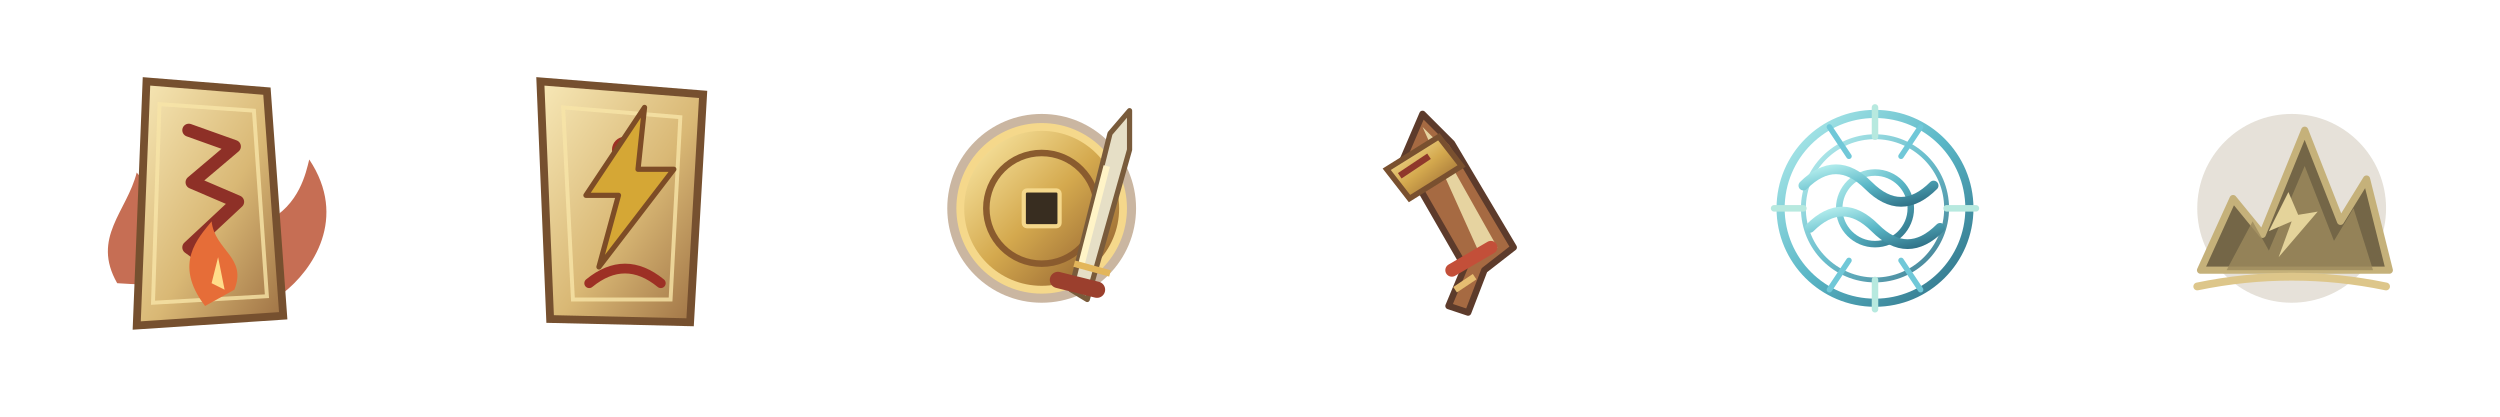
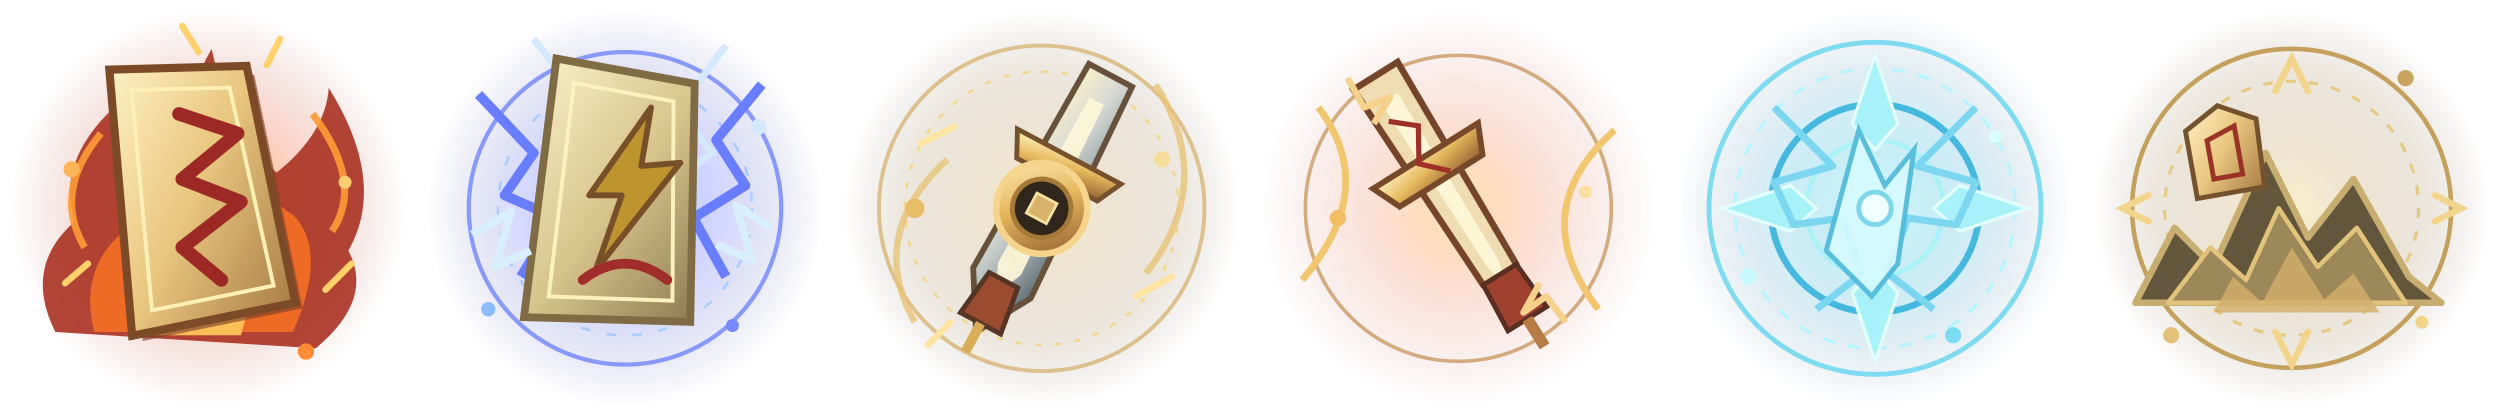
<svg xmlns="http://www.w3.org/2000/svg" width="768" height="128" viewBox="0 0 768 128">
  <defs>
+     <radialGradient id="fireAura">
+       <stop stop-color="#ffb43b" stop-opacity=".6" />
+       <stop offset=".55" stop-color="#e94d1c" stop-opacity=".22" />
+       <stop offset="1" stop-color="#8b1c16" stop-opacity="0" />
+     </radialGradient>
    <linearGradient id="paper" x1="0" y1="0" x2="1" y2="1">
-       <stop offset="0" stop-color="#f7e8b7" />
-       <stop offset="0.55" stop-color="#d9b875" />
-       <stop offset="1" stop-color="#9d7043" />
+       <stop stop-color="#fff3c9" />
+       <stop offset=".48" stop-color="#e8c77e" />
+       <stop offset="1" stop-color="#a77a43" />
    </linearGradient>
    <linearGradient id="gold" x1="0" y1="0" x2="1" y2="1">
-       <stop offset="0" stop-color="#fff0b0" />
-       <stop offset="0.5" stop-color="#d4a94e" />
-       <stop offset="1" stop-color="#87552b" />
+       <stop stop-color="#fff2bd" />
+       <stop offset=".45" stop-color="#e5b85d" />
+       <stop offset="1" stop-color="#8a552b" />
    </linearGradient>
-     <linearGradient id="blue" x1="0" y1="0" x2="1" y2="1">
-       <stop offset="0" stop-color="#b8f0ef" />
-       <stop offset="0.5" stop-color="#5ab7c7" />
-       <stop offset="1" stop-color="#2d6d83" />
+     <linearGradient id="bluePaper" x1="0" y1="0" x2="1" y2="1">
+       <stop stop-color="#f8edc7" />
+       <stop offset=".5" stop-color="#d8c58c" />
+       <stop offset="1" stop-color="#8d7952" />
    </linearGradient>
+     <linearGradient id="steel" x1="0" y1="0" x2="1" y2="1">
+       <stop stop-color="#fff4c8" />
+       <stop offset=".35" stop-color="#d7d9d3" />
+       <stop offset=".65" stop-color="#9caaad" />
+       <stop offset="1" stop-color="#4d5b63" />
+     </linearGradient>
+     <radialGradient id="thunderAura">
+       <stop stop-color="#7bbaff" stop-opacity=".55" />
+       <stop offset=".5" stop-color="#4d5cff" stop-opacity=".24" />
+       <stop offset="1" stop-color="#171e73" stop-opacity="0" />
+     </radialGradient>
+     <radialGradient id="waterAura">
+       <stop stop-color="#9ef5ff" stop-opacity=".5" />
+       <stop offset=".55" stop-color="#2ca5d2" stop-opacity=".2" />
+       <stop offset="1" stop-color="#143e6c" stop-opacity="0" />
+     </radialGradient>
+     <radialGradient id="earthAura">
+       <stop stop-color="#f8d98b" stop-opacity=".4" />
+       <stop offset=".7" stop-color="#8f6832" stop-opacity=".16" />
+       <stop offset="1" stop-color="#4c3521" stop-opacity="0" />
+     </radialGradient>
  </defs>
  <g transform="translate(64 64)">
-     <path d="M-28 23 C-36 9 -25 1 -22 -11 C-16 -4 -13 0 -14 8 C-5 -4 -7 -17 4 -31 C8 -16 21 -10 18 4 C28 -1 30 -11 31 -15 C43 3 32 19 23 26 Z" fill="#b94e2e" opacity=".82" />
-     <path d="M-19 -39 L18 -36 L23 33 L-22 36 Z" fill="url(#paper)" stroke="#76502f" stroke-width="2.4" />
-     <path d="M-15 -32 L14 -30 L18 27 L-17 29 Z" fill="none" stroke="#f8e5a8" stroke-width="1.2" opacity=".8" />
-     <path d="M-6 -24 L8 -19 L-5 -8 L9 -2 L-6 12 L5 20" fill="none" stroke="#8e3027" stroke-width="4" stroke-linecap="round" stroke-linejoin="round" />
-     <path d="M-1 30 C-11 17 -3 9 1 4 C2 13 12 15 8 25 Z" fill="#e66d38" />
-     <path d="M1 23 L3 15 L5 25 Z" fill="#ffdc8a" />
+     <circle r="61" fill="url(#fireAura)" />
+     <path d="M-47 38 Q-57 18 -41 4 Q-47 -14 -29 -31 Q-26 -8 -16 -3 Q-12 -25 1 -49 Q7 -22 21 -11 Q36 -23 37 -37 Q55 -8 43 13 Q51 28 33 43Z" fill="#a82d1e" opacity=".88" />
+     <path d="M-35 38 Q-40 19 -26 7 Q-28 -5 -16 -20 Q-13 -2 -4 2 Q2 -20 10 -30 Q11 -7 26 2 Q37 13 26 38Z" fill="#ef6a25" />
+     <path d="M-23 39 Q-24 21 -13 12 Q-13 0 -4 -10 Q1 6 9 12 Q16 20 10 39Z" fill="#ffbf58" />
+     <path d="M-20 -43 L19 -39 L25 34 L-25 38Z" fill="#7e4026" opacity=".65" transform="rotate(-7)" />
+     <path d="M-25 -46 L17 -42 L23 32 L-28 36Z" fill="url(#paper)" stroke="#7d4a28" stroke-width="2.5" transform="rotate(-7)" />
+     <path d="M-19 -39 L11 -36 L17 26 L-21 29Z" fill="none" stroke="#fff0b6" stroke-width="1.2" transform="rotate(-7)" />
+     <path d="M-9 -29 L9 -23 L-8 -9 L10 -2 L-8 12 L4 22" fill="none" stroke="#9d2927" stroke-width="4.2" stroke-linecap="round" stroke-linejoin="round" />
+     <path d="M-33 -23 Q-48 -5 -38 12 M32 -29 Q48 -8 38 7" fill="none" stroke="#ff9b35" stroke-width="2.2" opacity=".9" />
+     <path d="M-44 23 L-37 17 M36 25 L44 17 M-8 -56 L-3 -48 M22 -52 L18 -44" stroke="#ffd16a" stroke-width="2" stroke-linecap="round" />
+     <circle cx="-42" cy="-12" r="2.5" fill="#ffb65a" />
+     <circle cx="42" cy="-8" r="2" fill="#ffce70" />
+     <circle cx="30" cy="44" r="2.5" fill="#ff8b35" />
  </g>
  <g transform="translate(192 64)">
-     <path d="M-26 -39 L24 -35 L20 35 L-23 34 Z" fill="url(#paper)" stroke="#76502f" stroke-width="2.4" />
-     <path d="M-19 -31 L17 -28 L14 28 L-16 28 Z" fill="none" stroke="#f8e5a8" stroke-width="1.2" opacity=".8" />
-     <circle cx="0" cy="-18" r="4" fill="#9d3025" />
-     <path d="M6 -31 L-12 -4 L-2 -4 L-8 18 L15 -12 L4 -12 Z" fill="#d5a735" stroke="#7d4c26" stroke-width="1.6" stroke-linejoin="round" />
-     <path d="M-11 23 Q0 14 11 23" fill="none" stroke="#9d3025" stroke-width="3" stroke-linecap="round" />
+     <circle r="61" fill="url(#thunderAura)" />
+     <circle r="48" fill="none" stroke="#536dff" stroke-width="1.3" opacity=".65" />
+     <circle r="39" fill="none" stroke="#9bc7ff" stroke-width=".8" stroke-dasharray="3 5" opacity=".8" />
+     <path d="M-45 -35 L-28 -17 L-37 -4 L-21 3 L-32 21 M42 -38 L28 -21 L37 -7 L21 3 L31 21" fill="none" stroke="#687dff" stroke-width="3" stroke-linejoin="round" />
+     <path d="M-28 -52 L-14 -34 L-25 -20 L-11 -12 L-18 4 M31 -50 L16 -30 L27 -17 L12 -7 L18 9" fill="none" stroke="#d4e8ff" stroke-width="2.2" stroke-linejoin="round" />
+     <path d="M-25 -44 L18 -40 L23 33 L-28 36Z" fill="url(#bluePaper)" stroke="#806b45" stroke-width="2.4" transform="rotate(5)" />
+     <path d="M-19 -37 L12 -34 L17 27 L-21 29Z" fill="none" stroke="#fff1bf" stroke-width="1.2" transform="rotate(5)" />
+     <path d="M8 -31 L-11 -4 L-1 -4 L-9 19 L17 -14 L5 -13Z" fill="#bd942e" stroke="#77502a" stroke-width="1.8" stroke-linejoin="round" />
+     <path d="M-13 22 Q0 12 13 22" fill="none" stroke="#a12c2c" stroke-width="3" stroke-linecap="round" />
+     <path d="M-47 8 L-35 1 L-40 18 L-29 13 M45 6 L34 -1 L39 16 L28 11" fill="none" stroke="#d8efff" stroke-width="2.4" stroke-linejoin="round" />
+     <circle cx="-42" cy="31" r="2.2" fill="#8bbcff" />
+     <circle cx="41" cy="-25" r="2.5" fill="#d4e9ff" />
+     <circle cx="33" cy="36" r="2" fill="#7788ff" />
  </g>
  <g transform="translate(320 64)">
-     <circle cx="0" cy="0" r="29" fill="#8a5d2f" opacity=".45" />
-     <circle cx="0" cy="0" r="25" fill="url(#gold)" stroke="#f5d88b" stroke-width="2.4" />
-     <circle cx="0" cy="0" r="17" fill="none" stroke="#8a5b2e" stroke-width="2" />
-     <rect x="-5.5" y="-5.5" width="11" height="11" rx="1" fill="#382d20" stroke="#f5d88b" stroke-width="1.3" />
-     <path d="M9 25 L21 -23 L27 -30 L27 -18 L14 28 Z" fill="#e6dfc6" stroke="#795b3b" stroke-width="1.6" stroke-linejoin="round" />
-     <path d="M12 18 L20 -13" stroke="#fff4c7" stroke-width="2" />
-     <path d="M5 22 L17 25" stroke="#9b3f2d" stroke-width="5" stroke-linecap="round" />
-     <path d="M10 17 L21 20" stroke="#e3b65b" stroke-width="2" />
+     <circle r="61" fill="url(#earthAura)" />
+     <circle r="50" fill="none" stroke="#d3a85a" stroke-width="1.2" opacity=".65" />
+     <circle r="42" fill="none" stroke="#f2d88e" stroke-width=".8" stroke-dasharray="2 4" />
+     <path d="M-39 35 Q-54 8 -29 -15 M35 -38 Q54 -8 32 20" fill="none" stroke="#e7c477" stroke-width="2" opacity=".8" />
+     <g transform="rotate(28)">
+       <path d="M-8 -46 L7 -46 L10 26 L0 43 L-10 26Z" fill="url(#steel)" stroke="#67513a" stroke-width="1.8" />
+       <path d="M-3 -37 L2 -37 L4 21 L0 30 L-4 21Z" fill="#fff8d9" opacity=".9" />
+       <path d="M-18 -18 L18 -18 L14 -10 L-14 -10Z" fill="url(#gold)" stroke="#75512d" stroke-width="1.5" />
+       <path d="M-5 25 L5 25 L7 40 L-7 40Z" fill="#9c4b31" stroke="#553523" stroke-width="1.5" />
+       <path d="M0 40 L0 50" stroke="#d8ae59" stroke-width="3" />
+       <circle cx="0" cy="0" r="14" fill="url(#gold)" stroke="#f5d58b" stroke-width="2" />
+       <circle cx="0" cy="0" r="9" fill="#30261b" stroke="#a57937" stroke-width="1.5" />
+       <rect x="-3.5" y="-3.5" width="7" height="7" fill="#d9b36a" stroke="#f7e5a5" stroke-width=".8" />
+     </g>
+     <path d="M-37 -20 L-27 -25 M29 27 L40 21 M-35 42 L-28 35" stroke="#ffe3a0" stroke-width="2" stroke-linecap="round" />
+     <circle cx="-39" cy="0" r="3" fill="#e7be67" />
+     <circle cx="37" cy="-15" r="2.5" fill="#f5dc9a" />
  </g>
  <g transform="translate(448 64)">
-     <path d="M-3 30 L2 18 L-17 -15 L-11 -29 L-2 -20 L17 12 L8 19 L3 32 Z" fill="#a66a42" stroke="#5d3b2b" stroke-width="2" stroke-linejoin="round" />
-     <path d="M-11 -25 L-6 -20 L12 12 L7 15 Z" fill="#e6d3a0" />
-     <path d="M-22 -12 L-6 -22 L1 -13 L-15 -3 Z" fill="url(#gold)" stroke="#79502f" stroke-width="1.7" />
-     <path d="M-18 -10 L-9 -16" stroke="#8f382b" stroke-width="2" />
-     <path d="M-2 19 L10 12" stroke="#c34f39" stroke-width="4" stroke-linecap="round" />
-     <path d="M-1 25 L5 21" stroke="#e6bd71" stroke-width="2" />
+     <circle r="61" fill="url(#fireAura)" opacity=".65" />
+     <circle r="47" fill="none" stroke="#c48c4d" stroke-width="1.1" opacity=".7" />
+     <path d="M-48 22 Q-24 -6 -43 -31 M48 -24 Q20 1 43 31" fill="none" stroke="#f1c66d" stroke-width="2.1" />
+     <g transform="rotate(-32)">
+       <path d="M-8 -48 L8 -48 L6 24 L0 37 L-6 24Z" fill="#f0dcb2" stroke="#74452a" stroke-width="2" />
+       <path d="M-3 -40 L3 -40 L2 20 L0 28 L-2 20Z" fill="#fff6d8" />
+       <path d="M-19 -19 L19 -19 L15 -10 L-15 -10Z" fill="url(#gold)" stroke="#78482a" stroke-width="1.8" />
+       <path d="M-6 24 L6 24 L7 40 L-7 40Z" fill="#9e422f" stroke="#5a2e22" stroke-width="1.5" />
+       <path d="M0 40 L0 50" stroke="#b77b45" stroke-width="3.5" />
+       <path d="M-4 -34 L3 -28 L-3 -18 L4 -11" fill="none" stroke="#9e3028" stroke-width="1.6" />
+     </g>
+     <path d="M-34 -40 L-29 -31 L-21 -34 L-26 -26 M33 35 L27 27 L20 32 L25 23" fill="none" stroke="#f5d18a" stroke-width="2" stroke-linejoin="round" />
+     <circle cx="-37" cy="3" r="2.5" fill="#f2bc63" />
+     <circle cx="39" cy="-5" r="2" fill="#f8dfa1" />
  </g>
-   <g transform="translate(576 64)" fill="none" stroke="url(#blue)" stroke-linecap="round">
-     <circle r="29" stroke-width="2.5" />
-     <circle r="22" stroke-width="1.5" opacity=".9" />
-     <circle r="11" stroke-width="2" />
-     <path d="M-22 -7 Q-12 -17 -2 -7 T18 -7" stroke-width="3" />
-     <path d="M-20 6 Q-10 -4 0 6 T20 6" stroke-width="3" />
-     <path d="M0 -31 L0 -22 M0 22 L0 31 M-31 0 L-22 0 M22 0 L31 0" stroke="#b7e9df" stroke-width="2" />
-     <path d="M-14 -25 L-8 -16 M14 -25 L8 -16 M-14 25 L-8 16 M14 25 L8 16" stroke="#70c8d8" stroke-width="1.7" />
+   <g transform="translate(576 64)">
+     <circle r="61" fill="url(#waterAura)" />
+     <circle r="51" fill="none" stroke="#63d5f0" stroke-width="1.5" opacity=".8" />
+     <circle r="43" fill="none" stroke="#b6f5ff" stroke-width="1" stroke-dasharray="4 4" />
+     <circle r="32" fill="none" stroke="#44b8df" stroke-width="2" />
+     <circle r="21" fill="none" stroke="#a9f2f7" stroke-width="1.5" />
+     <path d="M0 -47 L7 -26 L0 -18 L-7 -26Z M47 0 L26 7 L18 0 L26 -7Z M0 47 L-7 26 L0 18 L7 26Z M-47 0 L-26 -7 L-18 0 L-26 7Z" fill="#a7f1f8" stroke="#e3ffff" stroke-width="1" />
+     <path d="M-31 -31 L-13 -13 L-31 -8 L-25 5 L-10 3 L-4 20 L-18 31 M31 -31 L13 -13 L31 -8 L25 5 L10 3 L4 20 L18 31" fill="none" stroke="#7bd7f0" stroke-width="2.2" stroke-linejoin="round" />
+     <path d="M-15 13 L-5 -24 L3 -7 L12 -18 L7 17 L-1 27Z" fill="#d6faff" stroke="#4db9d9" stroke-width="1.5" opacity=".9" />
+     <circle r="5" fill="#f0ffff" stroke="#7dd7eb" stroke-width="1.5" />
+     <circle cx="-39" cy="21" r="2.5" fill="#c8f9ff" />
+     <circle cx="37" cy="-22" r="2" fill="#d9ffff" />
+     <circle cx="24" cy="39" r="2.5" fill="#7adbf3" />
  </g>
  <g transform="translate(704 64)">
-     <circle r="29" fill="#8b7750" opacity=".22" />
-     <path d="M-28 19 L-18 -3 L-9 8 L4 -24 L15 4 L23 -9 L30 19 Z" fill="#746647" stroke="#c5b17a" stroke-width="2.2" stroke-linejoin="round" />
-     <path d="M-20 19 L-12 4 L-7 13 L4 -13 L13 10 L19 0 L25 19 Z" fill="#9c8a5d" opacity=".8" />
-     <path d="M-29 24 Q0 18 29 24" fill="none" stroke="#ddc68a" stroke-width="2.4" stroke-linecap="round" />
-     <path d="M-1 -5 L-7 7 L0 4 L-4 15 L8 1 L2 2 Z" fill="#e4d39a" />
+     <circle r="61" fill="url(#earthAura)" />
+     <circle r="49" fill="none" stroke="#c5a05d" stroke-width="1.4" />
+     <circle r="39" fill="none" stroke="#e4ca84" stroke-width="1" stroke-dasharray="3 4" />
+     <path d="M-48 29 L-36 6 L-24 18 L-8 -17 L5 9 L19 -9 L36 21 L46 29Z" fill="#63563c" stroke="#c8ad70" stroke-width="2" stroke-linejoin="round" />
+     <path d="M-38 29 L-25 12 L-14 22 L-4 0 L8 18 L20 6 L35 29Z" fill="#9d8859" stroke="#e0c47c" stroke-width="1.4" stroke-linejoin="round" />
+     <path d="M-24 32 L-18 21 L-9 29 L0 12 L10 28 L19 20 L27 32Z" fill="#d2b06a" opacity=".8" />
+     <path d="M-28 -29 L-17 -35 L-6 -29 L-7 -8 L-28 -8Z" fill="url(#paper)" stroke="#74522d" stroke-width="1.5" transform="rotate(-10)" />
+     <path d="M-22 -25 L-13 -28 L-13 -13 L-22 -13Z" fill="none" stroke="#9c3127" stroke-width="1.5" transform="rotate(-10)" />
+     <path d="M-5 -36 L0 -46 L5 -36 M-5 38 L0 48 L5 38 M-44 -4 L-52 0 L-44 4 M44 -4 L52 0 L44 4" fill="none" stroke="#f2d58b" stroke-width="2" stroke-linecap="round" />
+     <circle cx="-37" cy="39" r="2.5" fill="#e2c078" />
+     <circle cx="40" cy="35" r="2" fill="#f2d58b" />
+     <circle cx="35" cy="-40" r="2.5" fill="#c8a45f" />
  </g>
</svg>
